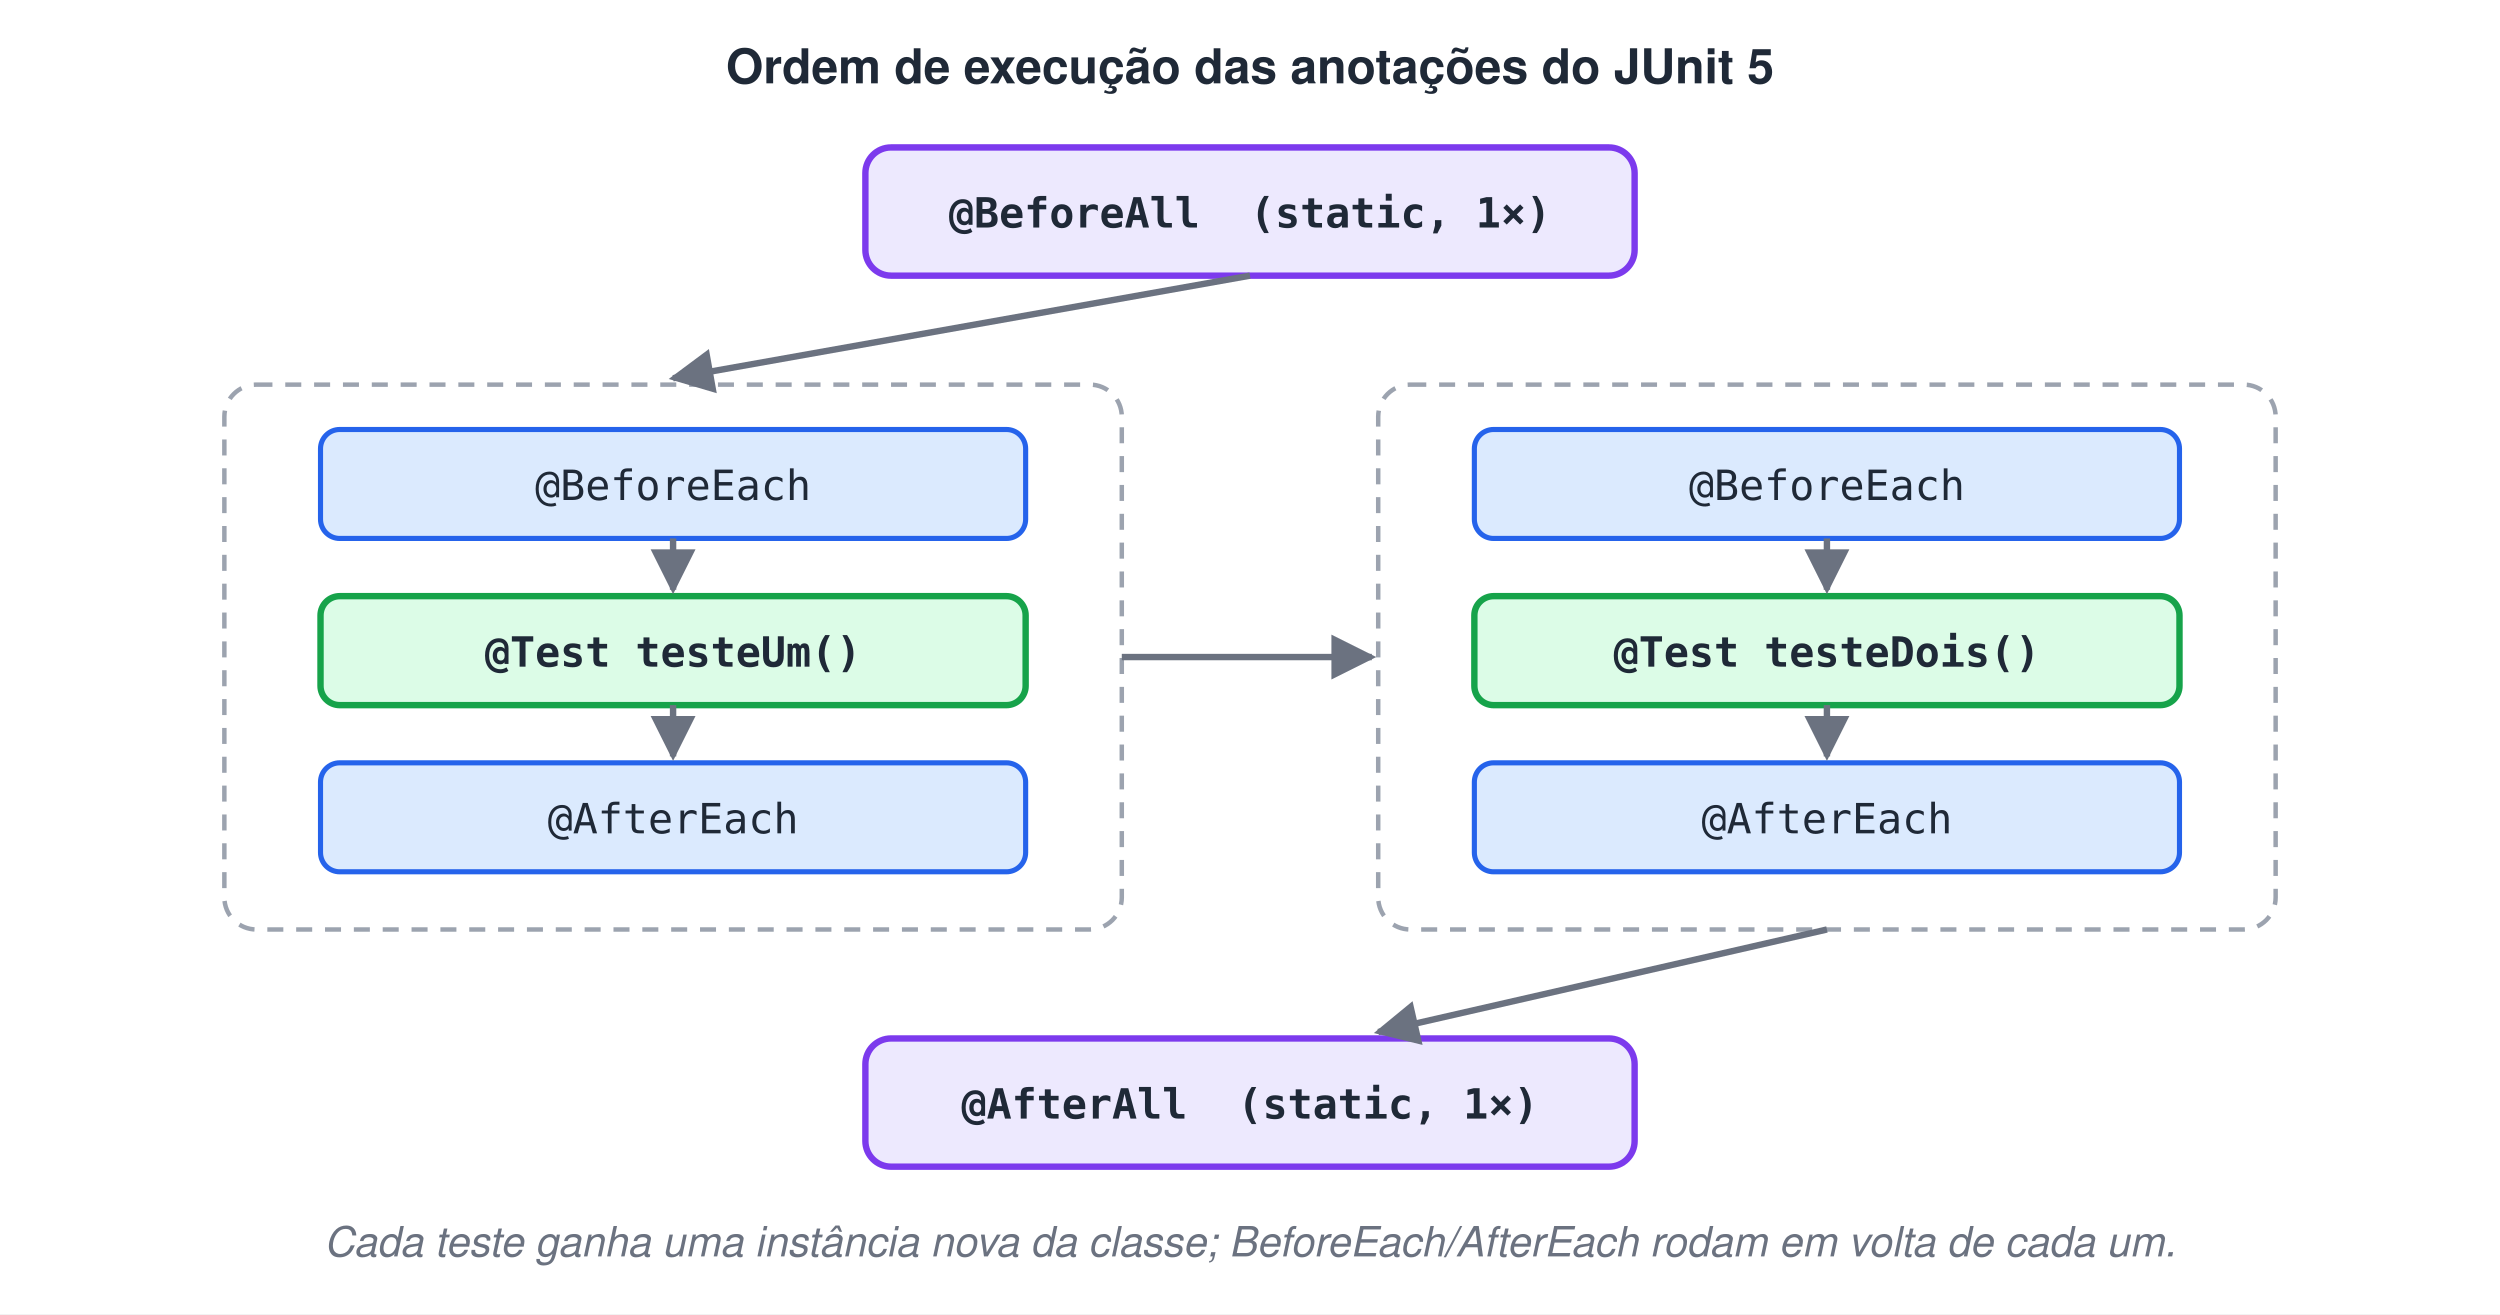
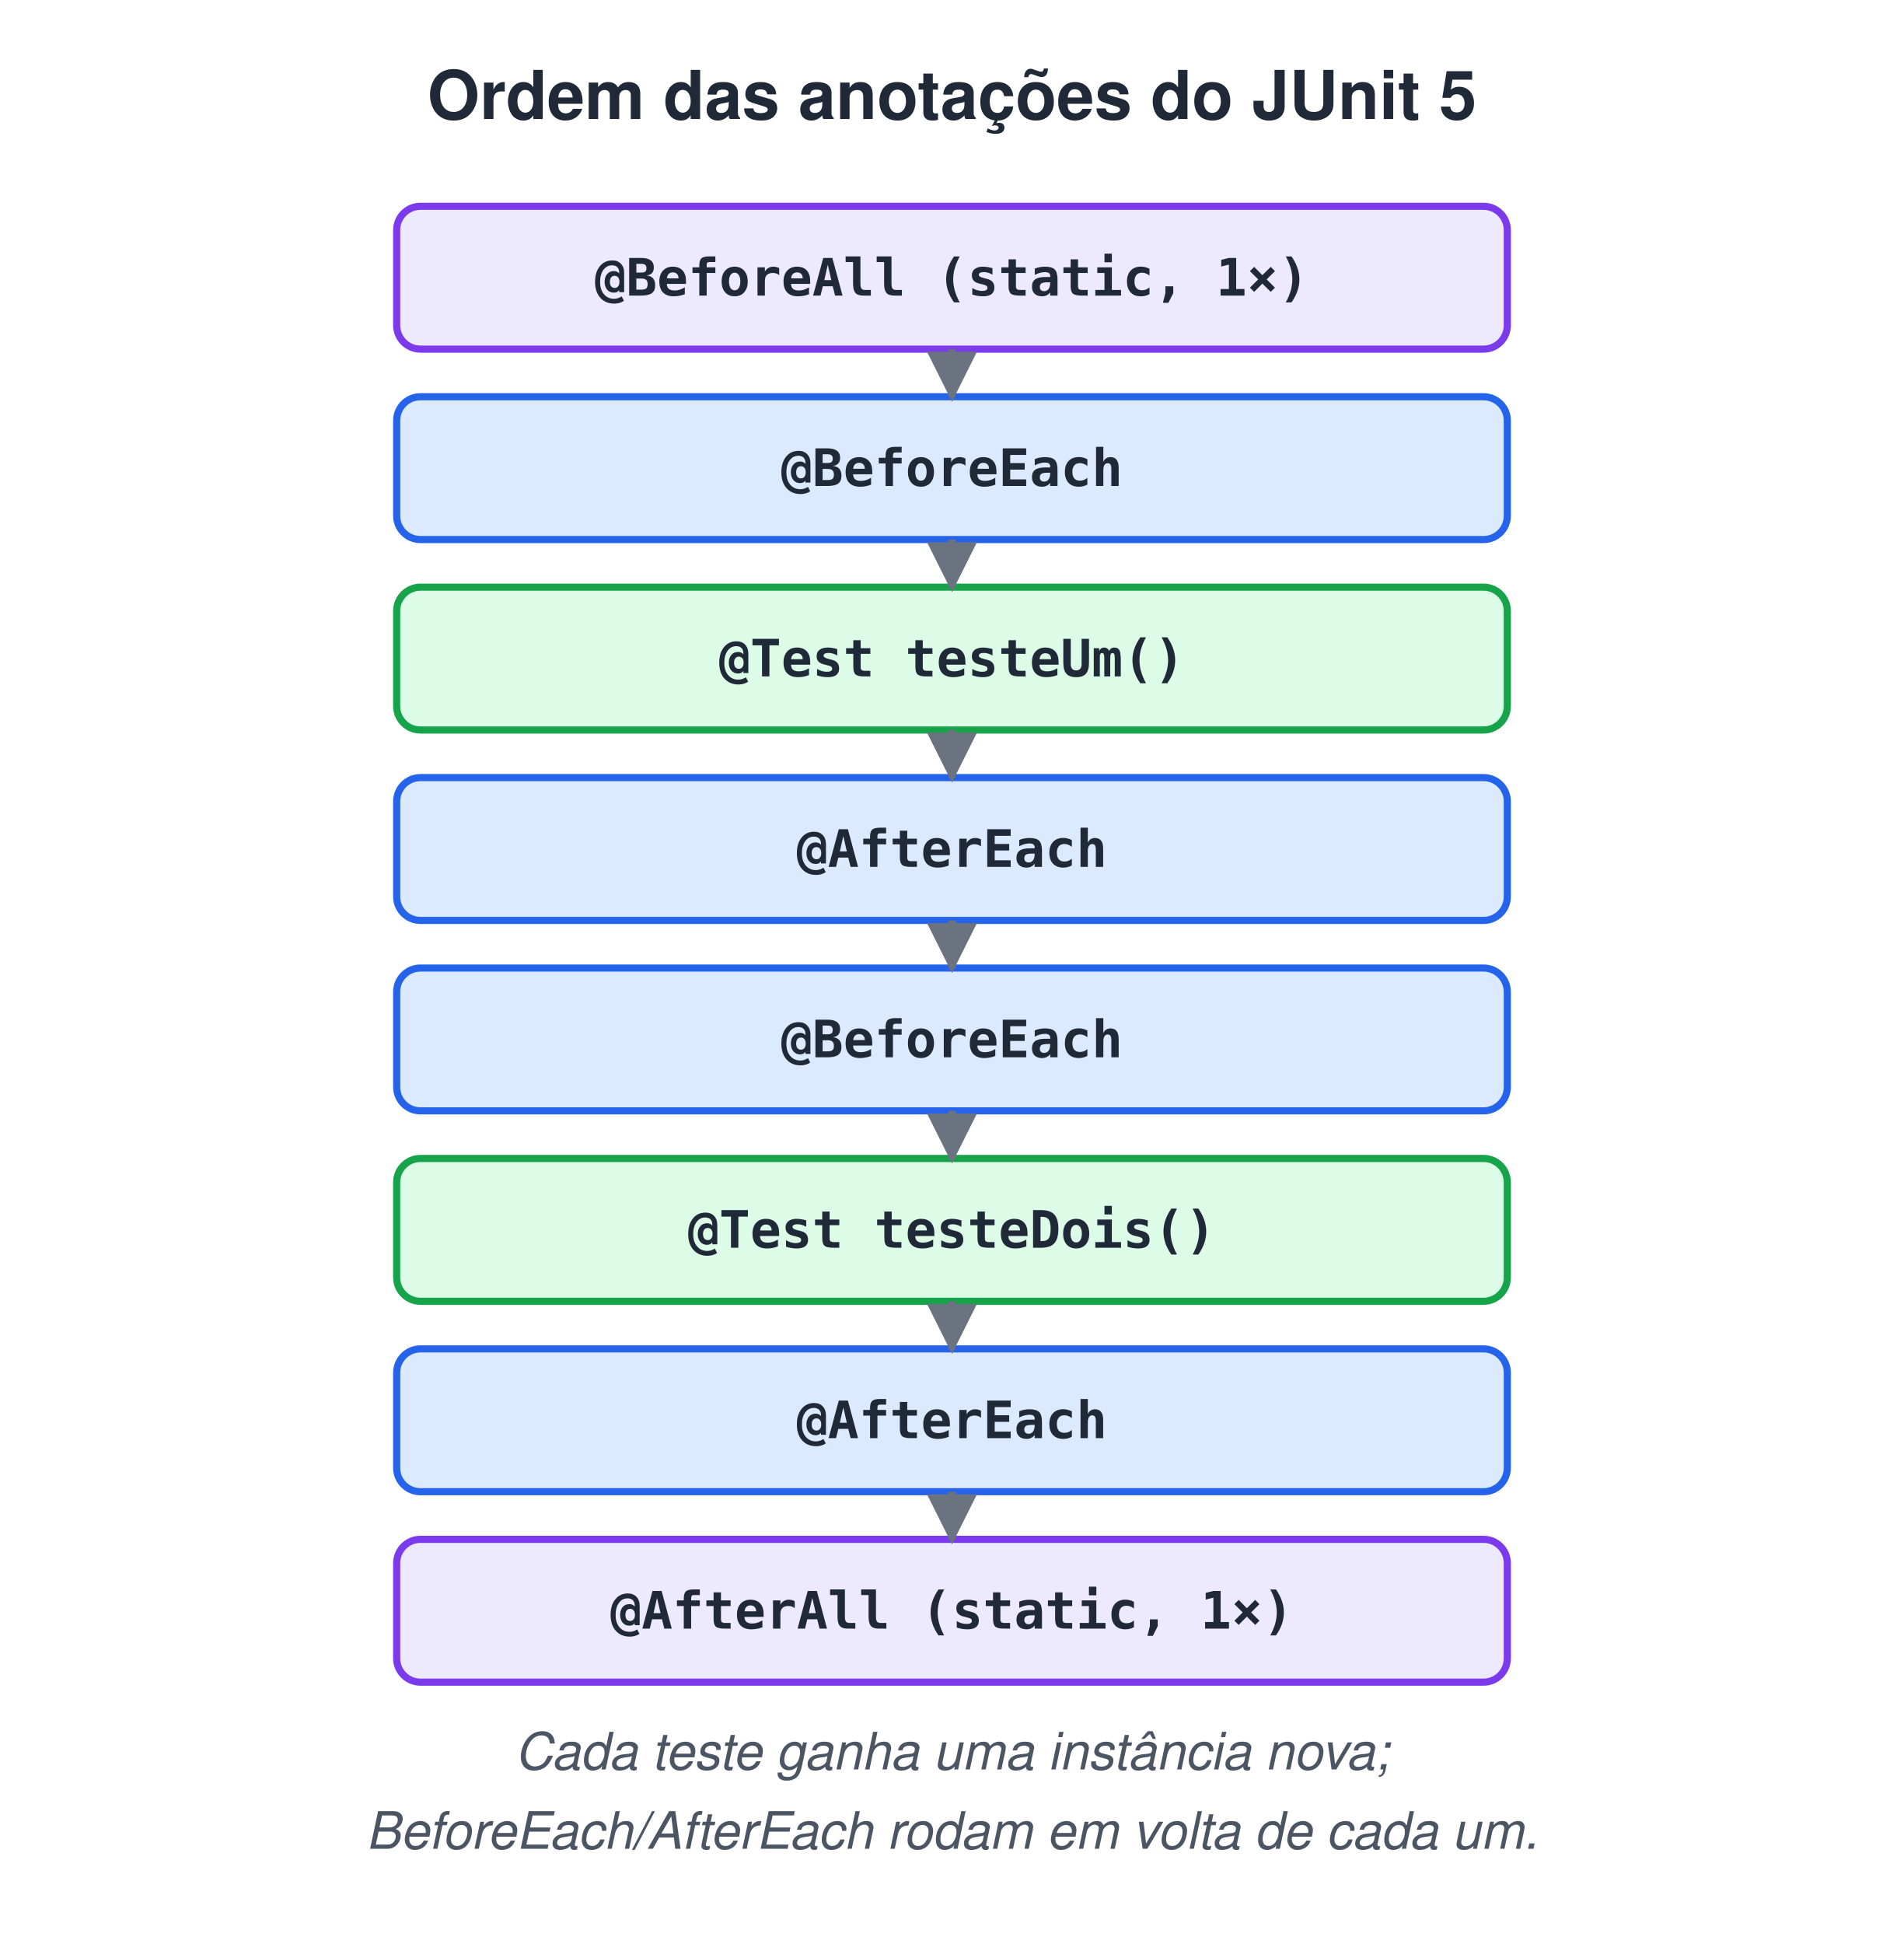
- <svg xmlns="http://www.w3.org/2000/svg" width="780" height="410" viewBox="0 0 780 410">
-   <style>text{font-family:Helvetica, Arial, 'DejaVu Sans', sans-serif}.m{font-family:Menlo, Consolas, 'DejaVu Sans Mono', monospace}</style>
+ <svg xmlns="http://www.w3.org/2000/svg" width="480" height="490" viewBox="0 0 480 490">
+   <style>text{white-space:pre;font-family:Helvetica,Arial,sans-serif;font-size:14px;fill:#1F2937}.t{font-size:17px;font-weight:bold}.b{font-weight:bold}.m{font-family:Menlo,Consolas,monospace;font-size:13px}.s{font-size:12.5px;fill:#4B5563}.n{font-size:13px;font-style:italic;fill:#4B5563}.c{text-anchor:middle}.r{text-anchor:end}.xB{fill:#DBEAFE;stroke:#2563EB}.xG{fill:#DCFCE7;stroke:#16A34A}.xO{fill:#FEF3C7;stroke:#D97706}.xP{fill:#EDE9FE;stroke:#7C3AED}.xR{fill:#FEE2E2;stroke:#DC2626}.xY{fill:#F3F4F6;stroke:#9CA3AF}.xW{fill:#fff;stroke:#9CA3AF}.xT{fill:#CCFBF1;stroke:#0D9488}.xK{fill:#FCE7F3;stroke:#DB2777}rect,ellipse,polygon{stroke-width:1.8}.l{stroke:#6B7280;stroke-width:1.8;fill:none}.d{stroke-dasharray:5 4}</style>
  <defs>
-     <marker id="arg" viewBox="0 0 10 10" refX="9" refY="5" markerWidth="7" markerHeight="7" orient="auto-start-reverse">
-       <path d="M0,0 L10,5 L0,10 z" fill="#6B7280" />
+     <marker id="a" viewBox="0 0 10 10" refX="9" refY="5" markerWidth="7" markerHeight="7" orient="auto-start-reverse">
+       <path d="M0,0L10,5L0,10z" fill="#6B7280" />
    </marker>
  </defs>
-   <rect width="100%" height="100%" fill="#ffffff" />
-   <text x="390" y="26" font-size="15" font-weight="bold" fill="#1F2937" text-anchor="middle">Ordem de execução das anotações do JUnit 5</text>
-   <rect x="270" y="46" width="240" height="40" rx="8" fill="#EDE9FE" stroke="#7C3AED" stroke-width="2" />
-   <text x="390" y="71" class="m" font-size="13" font-weight="bold" fill="#1F2937" text-anchor="middle">@BeforeAll  (static, 1×)</text>
-   <rect x="70" y="120" width="280" height="170" rx="10" fill="#fff" stroke="#9CA3AF" stroke-width="1.4" stroke-dasharray="5 4" />
-   <rect x="100" y="134" width="220" height="34" rx="6" fill="#DBEAFE" stroke="#2563EB" stroke-width="1.6" />
-   <text x="210" y="156" class="m" font-size="13" fill="#1F2937" text-anchor="middle">@BeforeEach</text>
-   <rect x="100" y="186" width="220" height="34" rx="6" fill="#DCFCE7" stroke="#16A34A" stroke-width="2" />
-   <text x="210" y="208" class="m" font-size="13" font-weight="bold" fill="#1F2937" text-anchor="middle">@Test testeUm()</text>
-   <rect x="100" y="238" width="220" height="34" rx="6" fill="#DBEAFE" stroke="#2563EB" stroke-width="1.6" />
-   <text x="210" y="260" class="m" font-size="13" fill="#1F2937" text-anchor="middle">@AfterEach</text>
-   <line x1="210" y1="168" x2="210" y2="184" stroke="#6B7280" stroke-width="2" marker-end="url(#arg)" />
-   <line x1="210" y1="220" x2="210" y2="236" stroke="#6B7280" stroke-width="2" marker-end="url(#arg)" />
-   <rect x="430" y="120" width="280" height="170" rx="10" fill="#fff" stroke="#9CA3AF" stroke-width="1.4" stroke-dasharray="5 4" />
-   <rect x="460" y="134" width="220" height="34" rx="6" fill="#DBEAFE" stroke="#2563EB" stroke-width="1.6" />
-   <text x="570" y="156" class="m" font-size="13" fill="#1F2937" text-anchor="middle">@BeforeEach</text>
-   <rect x="460" y="186" width="220" height="34" rx="6" fill="#DCFCE7" stroke="#16A34A" stroke-width="2" />
-   <text x="570" y="208" class="m" font-size="13" font-weight="bold" fill="#1F2937" text-anchor="middle">@Test testeDois()</text>
-   <rect x="460" y="238" width="220" height="34" rx="6" fill="#DBEAFE" stroke="#2563EB" stroke-width="1.6" />
-   <text x="570" y="260" class="m" font-size="13" fill="#1F2937" text-anchor="middle">@AfterEach</text>
-   <line x1="570" y1="168" x2="570" y2="184" stroke="#6B7280" stroke-width="2" marker-end="url(#arg)" />
-   <line x1="570" y1="220" x2="570" y2="236" stroke="#6B7280" stroke-width="2" marker-end="url(#arg)" />
-   <line x1="390" y1="86" x2="210" y2="118" stroke="#6B7280" stroke-width="2" marker-end="url(#arg)" />
-   <line x1="350" y1="205" x2="428" y2="205" stroke="#6B7280" stroke-width="2" marker-end="url(#arg)" />
-   <rect x="270" y="324" width="240" height="40" rx="8" fill="#EDE9FE" stroke="#7C3AED" stroke-width="2" />
-   <text x="390" y="349" class="m" font-size="13" font-weight="bold" fill="#1F2937" text-anchor="middle">@AfterAll  (static, 1×)</text>
-   <line x1="570" y1="290" x2="430" y2="322" stroke="#6B7280" stroke-width="2" marker-end="url(#arg)" />
-   <text x="390" y="392" font-size="13" font-style="italic" fill="#6B7280" text-anchor="middle">Cada teste ganha uma instância nova da classe; BeforeEach/AfterEach rodam em volta de cada um.</text>
+   <rect width="100%" height="100%" fill="#fff" />
+   <text x="240.0" y="30" class="t c">Ordem das anotações do JUnit 5</text>
+   <rect x="100" y="52" width="280" height="36" rx="6" class="xP" />
+   <text x="240.0" y="74.5" class="m b c">@BeforeAll (static, 1×)</text>
+   <rect x="100" y="100" width="280" height="36" rx="6" class="xB" />
+   <text x="240.0" y="122.5" class="m b c">@BeforeEach</text>
+   <path d="M240.0,88 L240.0,100" class="l" marker-end="url(#a)" />
+   <rect x="100" y="148" width="280" height="36" rx="6" class="xG" />
+   <text x="240.0" y="170.5" class="m b c">@Test testeUm()</text>
+   <path d="M240.0,136 L240.0,148" class="l" marker-end="url(#a)" />
+   <rect x="100" y="196" width="280" height="36" rx="6" class="xB" />
+   <text x="240.0" y="218.5" class="m b c">@AfterEach</text>
+   <path d="M240.0,184 L240.0,196" class="l" marker-end="url(#a)" />
+   <rect x="100" y="244" width="280" height="36" rx="6" class="xB" />
+   <text x="240.0" y="266.5" class="m b c">@BeforeEach</text>
+   <path d="M240.0,232 L240.0,244" class="l" marker-end="url(#a)" />
+   <rect x="100" y="292" width="280" height="36" rx="6" class="xG" />
+   <text x="240.0" y="314.5" class="m b c">@Test testeDois()</text>
+   <path d="M240.0,280 L240.0,292" class="l" marker-end="url(#a)" />
+   <rect x="100" y="340" width="280" height="36" rx="6" class="xB" />
+   <text x="240.0" y="362.5" class="m b c">@AfterEach</text>
+   <path d="M240.0,328 L240.0,340" class="l" marker-end="url(#a)" />
+   <rect x="100" y="388" width="280" height="36" rx="6" class="xP" />
+   <text x="240.0" y="410.5" class="m b c">@AfterAll (static, 1×)</text>
+   <path d="M240.0,376 L240.0,388" class="l" marker-end="url(#a)" />
+   <text x="240.0" y="446" class="n c">Cada teste ganha uma instância nova;</text>
+   <text x="240.0" y="466" class="n c">BeforeEach/AfterEach rodam em volta de cada um.</text>
</svg>
